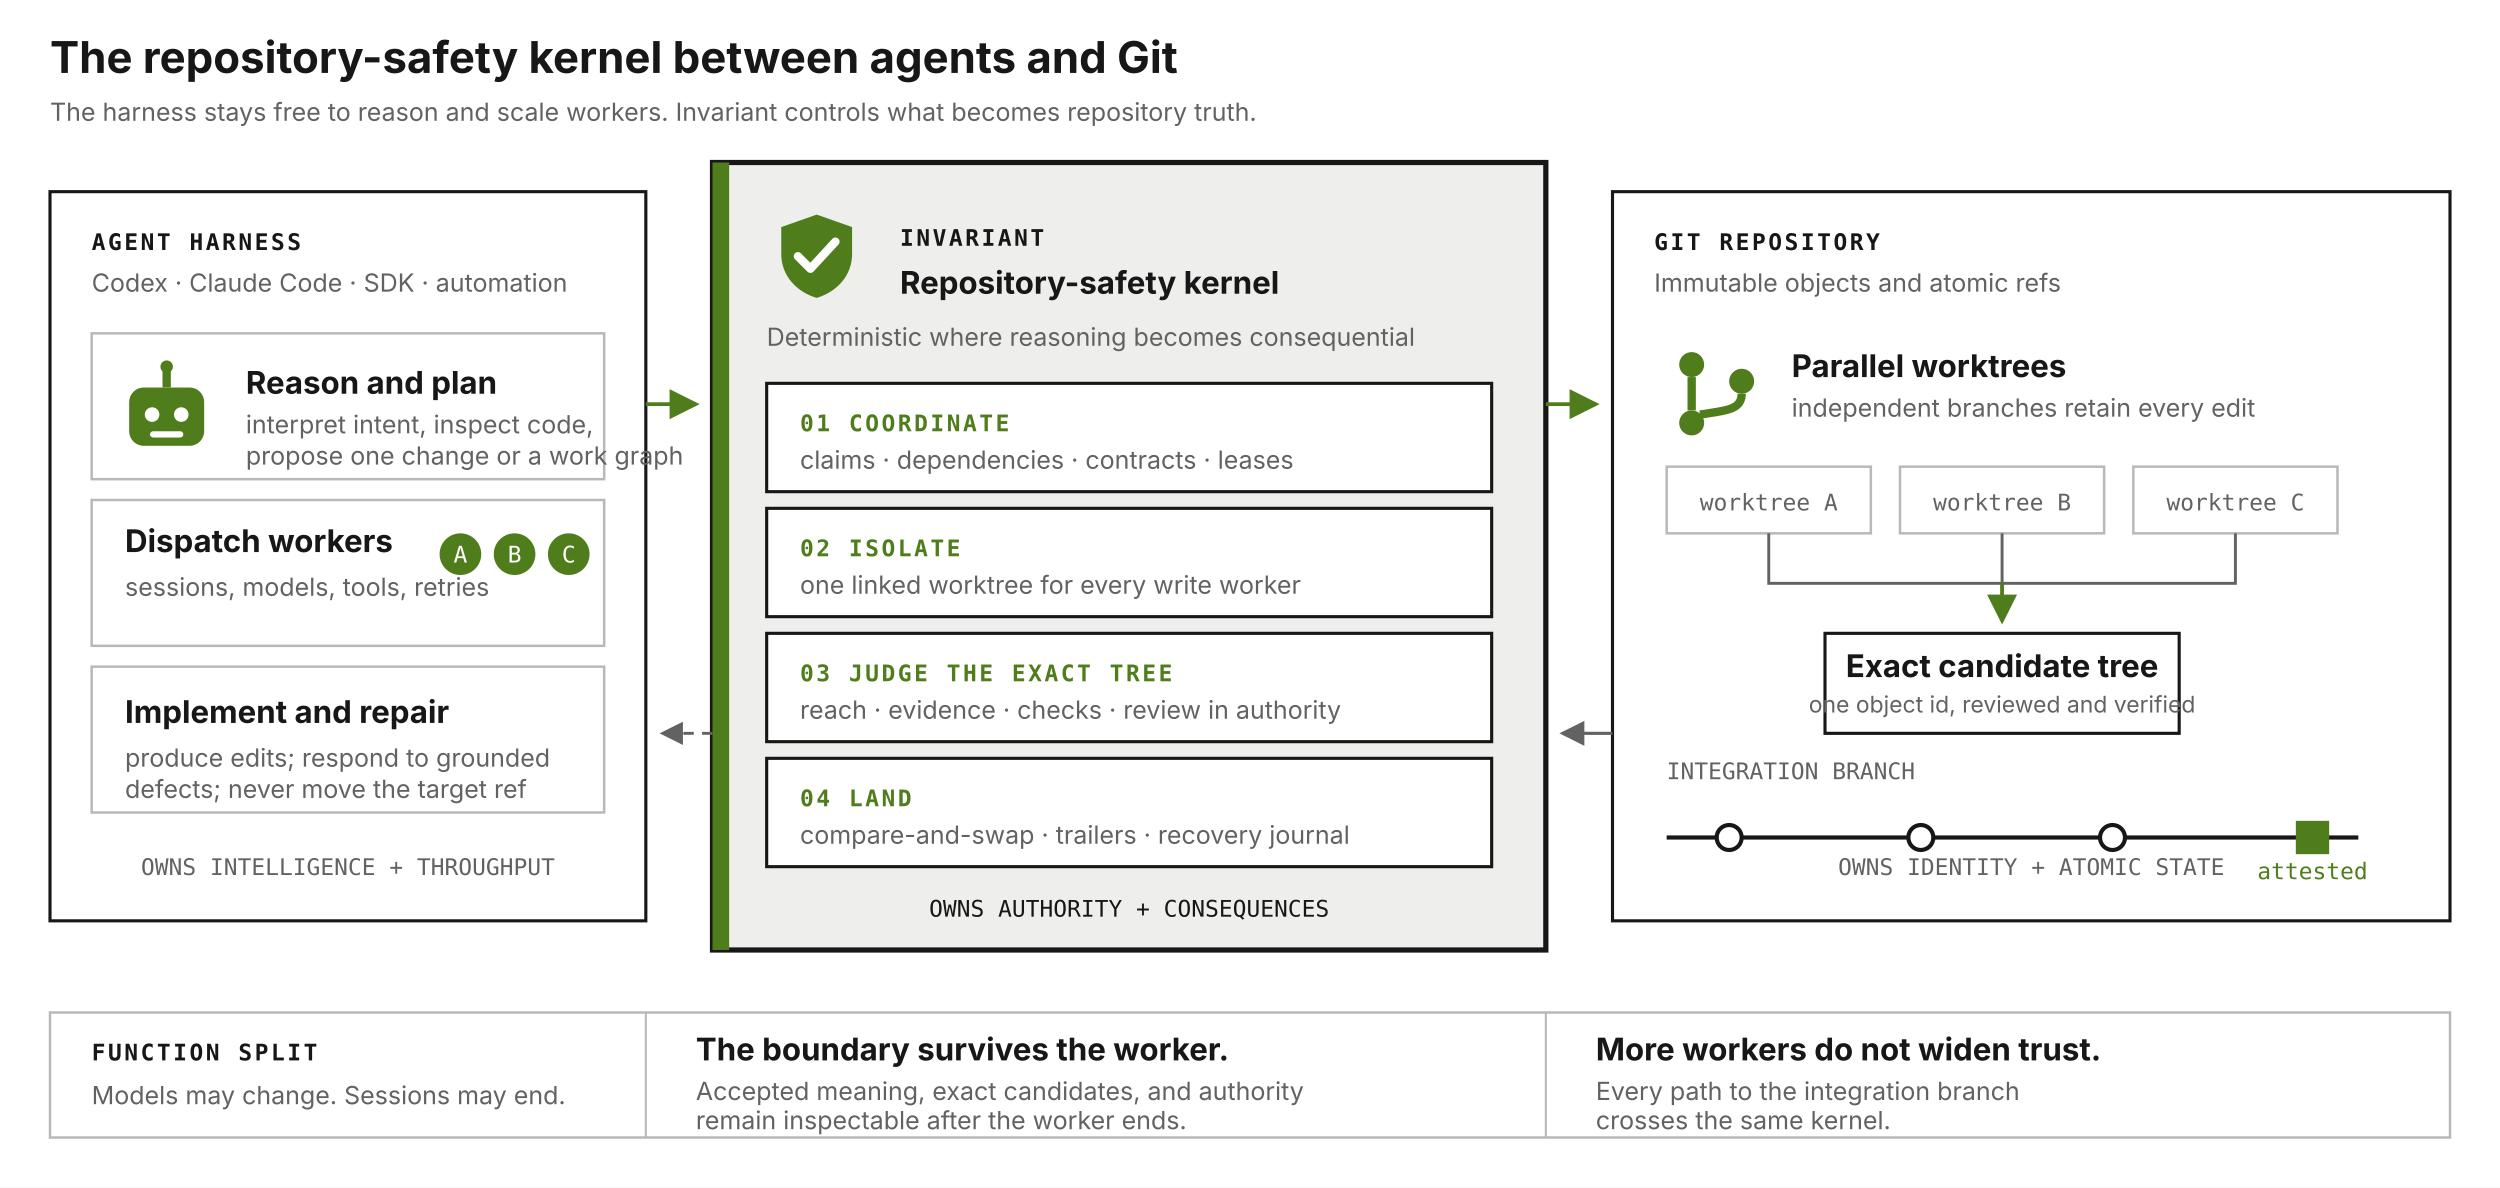
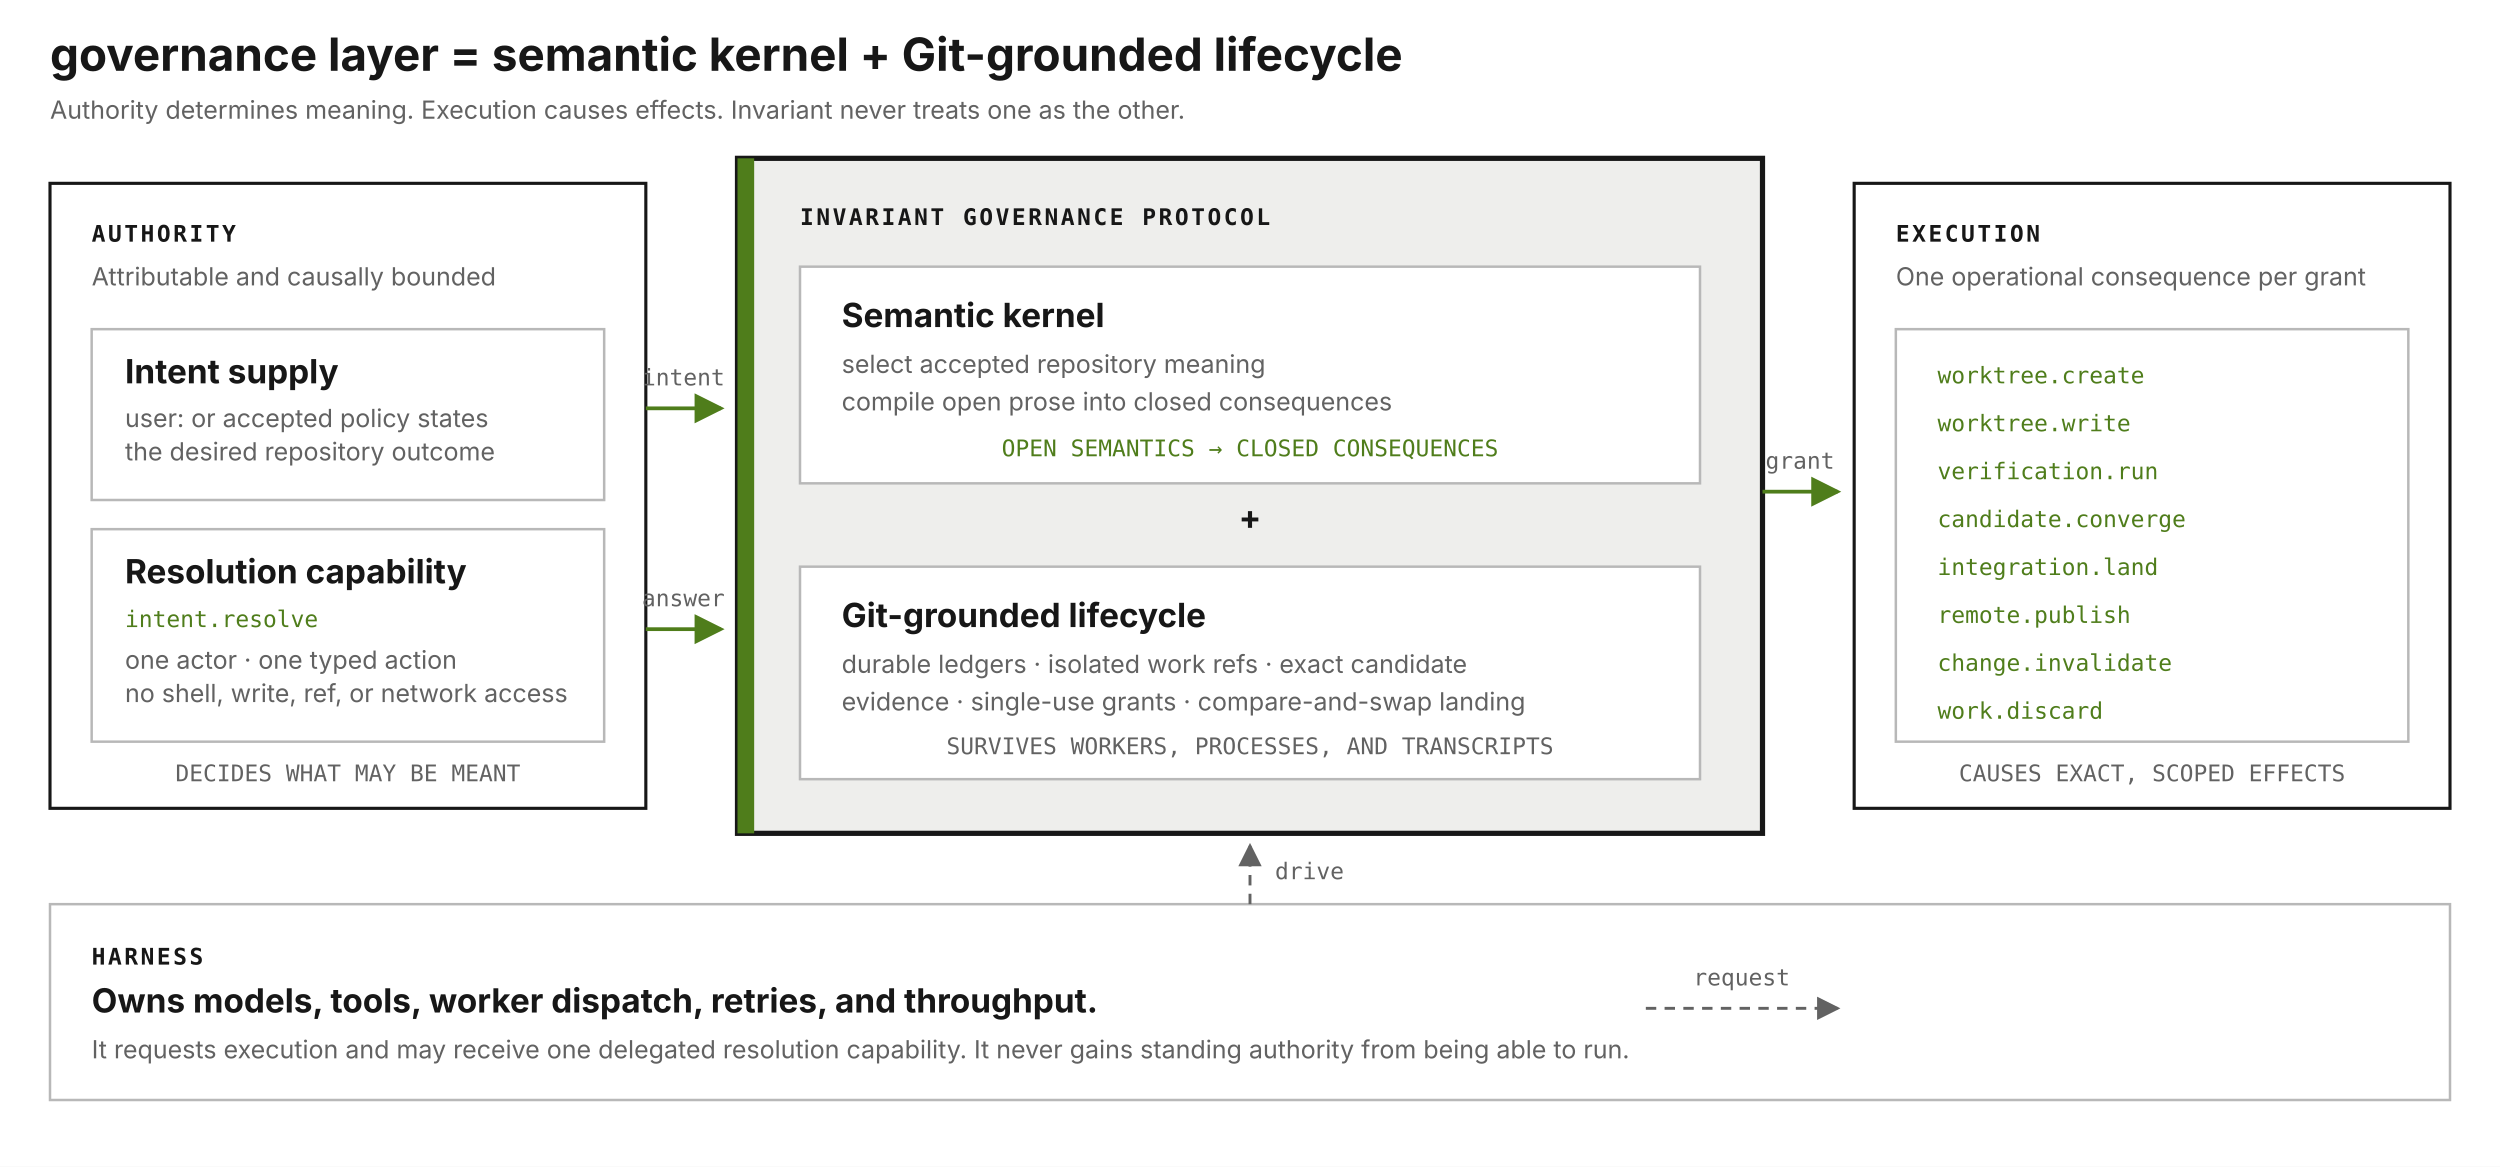
- <svg xmlns="http://www.w3.org/2000/svg" width="1200" height="570" viewBox="0 0 1200 570" role="img" aria-labelledby="title desc">
+ <svg xmlns="http://www.w3.org/2000/svg" width="1200" height="560" viewBox="0 0 1200 560" role="img" aria-labelledby="title desc">
  <defs>
    <marker id="arrow" markerWidth="8" markerHeight="8" refX="7" refY="4" orient="auto">
-       <path d="M0,0 L8,4 L0,8 Z" fill="#626262" />
+       <path d="M0 0L8 4L0 8Z" fill="#626262" />
    </marker>
-     <marker id="arrow-accent" markerWidth="8" markerHeight="8" refX="7" refY="4" orient="auto">
-       <path d="M0,0 L8,4 L0,8 Z" fill="#4f7d1b" />
+     <marker id="accent-arrow" markerWidth="8" markerHeight="8" refX="7" refY="4" orient="auto">
+       <path d="M0 0L8 4L0 8Z" fill="#4f7d1b" />
    </marker>
    <style>
-       .sans { font-family: Inter, ui-sans-serif, system-ui, -apple-system, BlinkMacSystemFont, "Segoe UI", sans-serif; }
-       .mono { font-family: ui-monospace, SFMono-Regular, Menlo, Consolas, monospace; }
-       .ink { fill: #171717; }
-       .muted { fill: #626262; }
-       .accent { fill: #4f7d1b; }
-       .hero { font-size: 21px; font-weight: 650; }
-       .label { font-size: 11px; font-weight: 700; letter-spacing: 1.2px; }
-       .title-text { font-size: 15px; font-weight: 650; }
-       .body { font-size: 12px; }
-       .small { font-size: 11px; }
-       .line { fill: none; stroke: #626262; stroke-width: 1.5; marker-end: url(#arrow); }
-       .line-accent { fill: none; stroke: #4f7d1b; stroke-width: 1.8; marker-end: url(#arrow-accent); }
-       .line-dashed { fill: none; stroke: #626262; stroke-width: 1.4; stroke-dasharray: 5 4; marker-end: url(#arrow); }
-       .plane { fill: #ffffff; stroke: #171717; stroke-width: 1.5; }
-       .kernel { fill: #eeeeec; stroke: #171717; stroke-width: 2.5; }
-       .card { fill: #ffffff; stroke: #b8b8b8; stroke-width: 1.2; }
-       .gate { fill: #ffffff; stroke: #171717; stroke-width: 1.5; }
-       .rule { stroke: #b8b8b8; stroke-width: 1; }
+       .sans{font-family:Inter,ui-sans-serif,system-ui,-apple-system,BlinkMacSystemFont,"Segoe UI",sans-serif}.mono{font-family:ui-monospace,SFMono-Regular,Menlo,Consolas,monospace}.ink{fill:#171717}.muted{fill:#626262}.accent{fill:#4f7d1b}.hero{font-size:22px;font-weight:650}.label{font-size:11px;font-weight:700;letter-spacing:1.2px}.heading{font-size:16px;font-weight:650}.body{font-size:12px}.small{font-size:11px}.plane{fill:#fff;stroke:#171717;stroke-width:1.5}.kernel{fill:#eeeeec;stroke:#171717;stroke-width:2.5}.card{fill:#fff;stroke:#b8b8b8;stroke-width:1.2}.rule{stroke:#b8b8b8;stroke-width:1}.arrow{fill:none;stroke:#626262;stroke-width:1.5;marker-end:url(#arrow)}.accent-arrow{fill:none;stroke:#4f7d1b;stroke-width:1.8;marker-end:url(#accent-arrow)}.request{fill:none;stroke:#626262;stroke-width:1.4;stroke-dasharray:5 4;marker-end:url(#arrow)}
    </style>
-     <symbol id="agent" viewBox="0 0 48 48">
-       <rect x="22" y="6" width="4" height="9" fill="#4f7d1b" />
-       <circle cx="24" cy="5" r="3" fill="#4f7d1b" />
-       <rect x="6" y="15" width="36" height="28" rx="7" fill="#4f7d1b" />
-       <circle cx="17" cy="28" r="3.5" fill="#ffffff" />
-       <circle cx="31" cy="28" r="3.5" fill="#ffffff" />
-       <rect x="16" y="36" width="16" height="3" rx="1.5" fill="#ffffff" />
-     </symbol>
-     <symbol id="worktree" viewBox="0 0 48 48">
-       <circle cx="12" cy="10" r="6" fill="#4f7d1b" />
-       <circle cx="12" cy="38" r="6" fill="#4f7d1b" />
-       <circle cx="36" cy="18" r="6" fill="#4f7d1b" />
-       <path d="M12 16v16" stroke="#4f7d1b" stroke-width="4" />
-       <path d="M36 24c0 8-8 8-20 10" fill="none" stroke="#4f7d1b" stroke-width="4" />
-     </symbol>
-     <symbol id="shield" viewBox="0 0 48 48">
-       <path d="M24 4l17 6v13c0 10-7 18-17 21C14 41 7 33 7 23V10z" fill="#4f7d1b" />
-       <path d="M15 24l6 6 12-13" fill="none" stroke="#ffffff" stroke-width="4" stroke-linecap="round" stroke-linejoin="round" />
-     </symbol>
-     <symbol id="tree" viewBox="0 0 48 48">
-       <circle cx="11" cy="9" r="5" fill="#4f7d1b" />
-       <circle cx="11" cy="39" r="5" fill="#4f7d1b" />
-       <circle cx="37" cy="24" r="5" fill="#4f7d1b" />
-       <path d="M11 14v20M16 37c13-1 21-5 21-8M16 11c13 1 21 5 21 8" fill="none" stroke="#4f7d1b" stroke-width="3.5" />
-     </symbol>
  </defs>
-   <rect width="1200" height="570" fill="#ffffff" />
+   <rect width="1200" height="560" fill="#fff" />
  <g class="sans">
-     <text x="24" y="35" class="ink hero">The repository-safety kernel between agents and Git</text>
-     <text x="24" y="58" class="muted body">The harness stays free to reason and scale workers. Invariant controls what becomes repository truth.</text>
-     <rect x="24" y="92" width="286" height="350" class="plane" />
-     <text x="44" y="120" class="mono ink label">AGENT HARNESS</text>
-     <text x="44" y="140" class="muted body">Codex · Claude Code · SDK · automation</text>
-     <g transform="translate(44,160)">
-       <rect width="246" height="70" class="card" />
-       <use href="#agent" x="12" y="11" width="48" height="48" />
-       <text x="74" y="29" class="ink title-text">Reason and plan</text>
-       <text x="74" y="48" class="muted body">interpret intent, inspect code,</text>
-       <text x="74" y="63" class="muted body">propose one change or a work graph</text>
-     </g>
-     <g transform="translate(44,240)">
-       <rect width="246" height="70" class="card" />
-       <text x="16" y="25" class="ink title-text">Dispatch workers</text>
-       <text x="16" y="46" class="muted body">sessions, models, tools, retries</text>
-       <g transform="translate(165,14)">
-         <circle cx="12" cy="12" r="10" fill="#4f7d1b" />
-         <circle cx="38" cy="12" r="10" fill="#4f7d1b" />
-         <circle cx="64" cy="12" r="10" fill="#4f7d1b" />
-         <text x="12" y="16" text-anchor="middle" fill="#ffffff" class="mono small">A</text>
-         <text x="38" y="16" text-anchor="middle" fill="#ffffff" class="mono small">B</text>
-         <text x="64" y="16" text-anchor="middle" fill="#ffffff" class="mono small">C</text>
-       </g>
-     </g>
-     <g transform="translate(44,320)">
-       <rect width="246" height="70" class="card" />
-       <text x="16" y="27" class="ink title-text">Implement and repair</text>
-       <text x="16" y="48" class="muted body">produce edits; respond to grounded</text>
-       <text x="16" y="63" class="muted body">defects; never move the target ref</text>
-     </g>
-     <text x="167" y="420" text-anchor="middle" class="mono muted small">OWNS INTELLIGENCE + THROUGHPUT</text>
-     <rect x="342" y="78" width="400" height="378" class="kernel" />
-     <rect x="342" y="78" width="8" height="378" fill="#4f7d1b" />
-     <use href="#shield" x="368" y="99" width="48" height="48" />
-     <text x="432" y="118" class="mono ink label">INVARIANT</text>
-     <text x="432" y="141" class="ink title-text">Repository-safety kernel</text>
-     <text x="368" y="166" class="muted body">Deterministic where reasoning becomes consequential</text>
-     <g transform="translate(368,184)">
-       <rect width="348" height="52" class="gate" />
-       <text x="16" y="23" class="mono accent label">01  COORDINATE</text>
-       <text x="16" y="41" class="muted body">claims · dependencies · contracts · leases</text>
-     </g>
-     <g transform="translate(368,244)">
-       <rect width="348" height="52" class="gate" />
-       <text x="16" y="23" class="mono accent label">02  ISOLATE</text>
-       <text x="16" y="41" class="muted body">one linked worktree for every write worker</text>
-     </g>
-     <g transform="translate(368,304)">
-       <rect width="348" height="52" class="gate" />
-       <text x="16" y="23" class="mono accent label">03  JUDGE THE EXACT TREE</text>
-       <text x="16" y="41" class="muted body">reach · evidence · checks · review in authority</text>
-     </g>
-     <g transform="translate(368,364)">
-       <rect width="348" height="52" class="gate" />
-       <text x="16" y="23" class="mono accent label">04  LAND</text>
-       <text x="16" y="41" class="muted body">compare-and-swap · trailers · recovery journal</text>
-     </g>
-     <text x="542" y="440" text-anchor="middle" class="mono ink small">OWNS AUTHORITY + CONSEQUENCES</text>
-     <rect x="774" y="92" width="402" height="350" class="plane" />
-     <text x="794" y="120" class="mono ink label">GIT REPOSITORY</text>
-     <text x="794" y="140" class="muted body">Immutable objects and atomic refs</text>
-     <use href="#worktree" x="800" y="165" width="48" height="48" />
-     <text x="860" y="181" class="ink title-text">Parallel worktrees</text>
-     <text x="860" y="200" class="muted body">independent branches retain every edit</text>
-     <g transform="translate(800,224)">
-       <rect width="98" height="32" class="card" />
-       <text x="49" y="21" text-anchor="middle" class="mono muted small">worktree A</text>
-       <rect x="112" width="98" height="32" class="card" />
-       <text x="161" y="21" text-anchor="middle" class="mono muted small">worktree B</text>
-       <rect x="224" width="98" height="32" class="card" />
-       <text x="273" y="21" text-anchor="middle" class="mono muted small">worktree C</text>
-       <path d="M49 32 V56 H161 M161 32 V72 M273 32 V56 H161" fill="none" stroke="#626262" stroke-width="1.4" />
-       <path d="M161 56 V74" class="line-accent" />
-       <rect x="76" y="80" width="170" height="48" class="gate" />
-       <text x="161" y="101" text-anchor="middle" class="ink title-text">Exact candidate tree</text>
-       <text x="161" y="118" text-anchor="middle" class="muted small">one object id, reviewed and verified</text>
-     </g>
-     <g transform="translate(800,374)">
-       <text x="0" y="0" class="mono muted small">INTEGRATION BRANCH</text>
-       <path d="M0 28 H332" fill="none" stroke="#171717" stroke-width="2" />
-       <circle cx="30" cy="28" r="6" fill="#ffffff" stroke="#171717" stroke-width="2" />
-       <circle cx="122" cy="28" r="6" fill="#ffffff" stroke="#171717" stroke-width="2" />
-       <circle cx="214" cy="28" r="6" fill="#ffffff" stroke="#171717" stroke-width="2" />
-       <rect x="302" y="20" width="16" height="16" fill="#4f7d1b" />
-       <text x="310" y="48" text-anchor="middle" class="mono accent small">attested</text>
-     </g>
-     <text x="975" y="420" text-anchor="middle" class="mono muted small">OWNS IDENTITY + ATOMIC STATE</text>
-     <path d="M310 194 H334" class="line-accent" />
-     <path d="M342 352 H318" class="line-dashed" />
-     <path d="M742 194 H766" class="line-accent" />
-     <path d="M774 352 H750" class="line" />
-     <rect x="24" y="486" width="1152" height="60" class="card" />
-     <line x1="310" y1="486" x2="310" y2="546" class="rule" />
-     <line x1="742" y1="486" x2="742" y2="546" class="rule" />
-     <text x="44" y="509" class="mono ink label">FUNCTION SPLIT</text>
-     <text x="44" y="530" class="muted body">Models may change. Sessions may end.</text>
-     <text x="334" y="509" class="ink title-text">The boundary survives the worker.</text>
-     <text x="334" y="528" class="muted body">Accepted meaning, exact candidates, and authority</text>
-     <text x="334" y="542" class="muted body">remain inspectable after the worker ends.</text>
-     <text x="766" y="509" class="ink title-text">More workers do not widen trust.</text>
-     <text x="766" y="528" class="muted body">Every path to the integration branch</text>
-     <text x="766" y="542" class="muted body">crosses the same kernel.</text>
+     <text x="24" y="34" class="ink hero">governance layer = semantic kernel + Git-grounded lifecycle</text>
+     <text x="24" y="57" class="muted body">Authority determines meaning. Execution causes effects. Invariant never treats one as the other.</text>
+     <rect x="24" y="88" width="286" height="300" class="plane" />
+     <text x="44" y="116" class="mono ink label">AUTHORITY</text>
+     <text x="44" y="137" class="muted body">Attributable and causally bounded</text>
+     <rect x="44" y="158" width="246" height="82" class="card" />
+     <text x="60" y="184" class="ink heading">Intent supply</text>
+     <text x="60" y="205" class="muted body">user: or accepted policy states</text>
+     <text x="60" y="221" class="muted body">the desired repository outcome</text>
+     <rect x="44" y="254" width="246" height="102" class="card" />
+     <text x="60" y="280" class="ink heading">Resolution capability</text>
+     <text x="60" y="301" class="mono accent small">intent.resolve</text>
+     <text x="60" y="321" class="muted body">one actor · one typed action</text>
+     <text x="60" y="337" class="muted body">no shell, write, ref, or network access</text>
+     <text x="167" y="375" text-anchor="middle" class="mono muted small">DECIDES WHAT MAY BE MEANT</text>
+     <rect x="354" y="76" width="492" height="324" class="kernel" />
+     <rect x="354" y="76" width="8" height="324" fill="#4f7d1b" />
+     <text x="384" y="108" class="mono ink label">INVARIANT GOVERNANCE PROTOCOL</text>
+     <rect x="384" y="128" width="432" height="104" class="card" />
+     <text x="404" y="157" class="ink heading">Semantic kernel</text>
+     <text x="404" y="179" class="muted body">select accepted repository meaning</text>
+     <text x="404" y="197" class="muted body">compile open prose into closed consequences</text>
+     <text x="600" y="219" text-anchor="middle" class="mono accent small">OPEN SEMANTICS → CLOSED CONSEQUENCES</text>
+     <text x="600" y="254" text-anchor="middle" class="ink heading">+</text>
+     <rect x="384" y="272" width="432" height="102" class="card" />
+     <text x="404" y="301" class="ink heading">Git-grounded lifecycle</text>
+     <text x="404" y="323" class="muted body">durable ledgers · isolated work refs · exact candidate</text>
+     <text x="404" y="341" class="muted body">evidence · single-use grants · compare-and-swap landing</text>
+     <text x="600" y="362" text-anchor="middle" class="mono muted small">SURVIVES WORKERS, PROCESSES, AND TRANSCRIPTS</text>
+     <rect x="890" y="88" width="286" height="300" class="plane" />
+     <text x="910" y="116" class="mono ink label">EXECUTION</text>
+     <text x="910" y="137" class="muted body">One operational consequence per grant</text>
+     <rect x="910" y="158" width="246" height="198" class="card" />
+     <text x="930" y="184" class="mono accent small">worktree.create</text>
+     <text x="930" y="207" class="mono accent small">worktree.write</text>
+     <text x="930" y="230" class="mono accent small">verification.run</text>
+     <text x="930" y="253" class="mono accent small">candidate.converge</text>
+     <text x="930" y="276" class="mono accent small">integration.land</text>
+     <text x="930" y="299" class="mono accent small">remote.publish</text>
+     <text x="930" y="322" class="mono accent small">change.invalidate</text>
+     <text x="930" y="345" class="mono accent small">work.discard</text>
+     <text x="1033" y="375" text-anchor="middle" class="mono muted small">CAUSES EXACT, SCOPED EFFECTS</text>
+     <path d="M310 196H346" class="accent-arrow" />
+     <text x="328" y="185" text-anchor="middle" class="mono muted small">intent</text>
+     <path d="M310 302H346" class="accent-arrow" />
+     <text x="328" y="291" text-anchor="middle" class="mono muted small">answer</text>
+     <path d="M846 236H882" class="accent-arrow" />
+     <text x="864" y="225" text-anchor="middle" class="mono muted small">grant</text>
+     <rect x="24" y="434" width="1152" height="94" class="card" />
+     <text x="44" y="463" class="mono ink label">HARNESS</text>
+     <text x="44" y="486" class="ink heading">Owns models, tools, worker dispatch, retries, and throughput.</text>
+     <text x="44" y="508" class="muted body">It requests execution and may receive one delegated resolution capability. It never gains standing authority from being able to run.</text>
+     <path d="M790 484H882" class="request" />
+     <text x="836" y="473" text-anchor="middle" class="mono muted small">request</text>
+     <path d="M600 434V406" class="request" />
+     <text x="612" y="422" class="mono muted small">drive</text>
  </g>
</svg>
